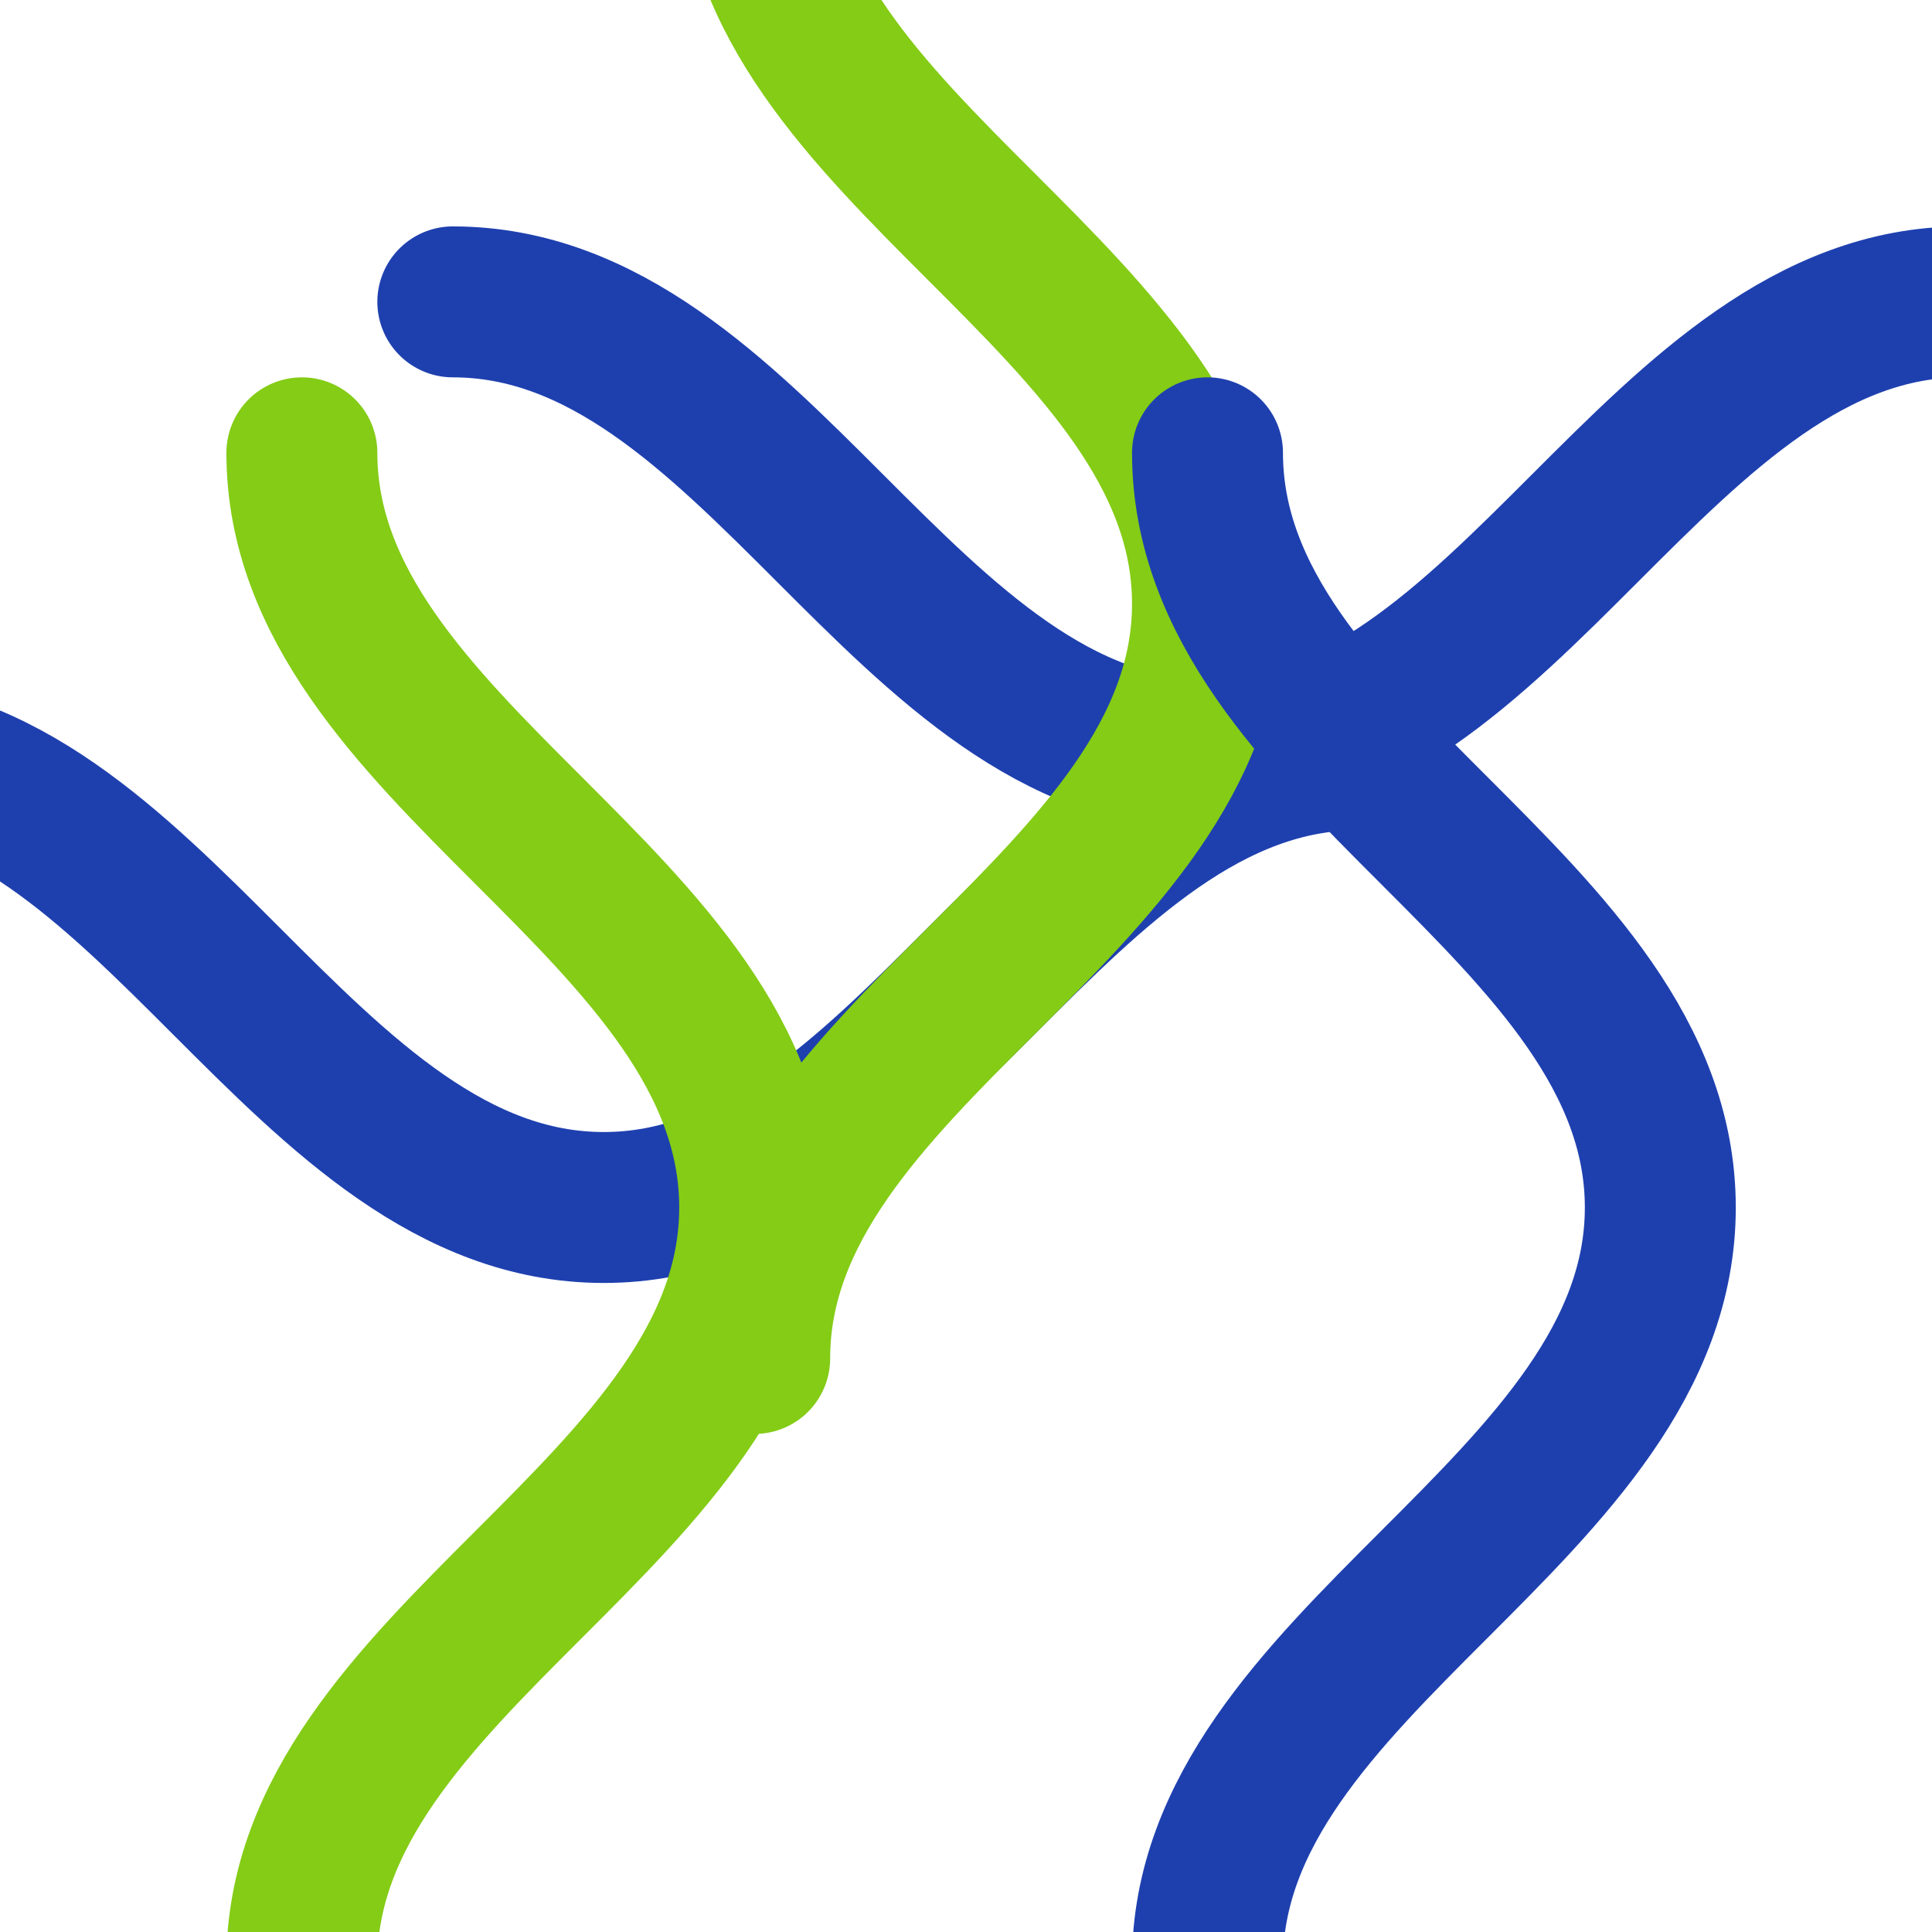
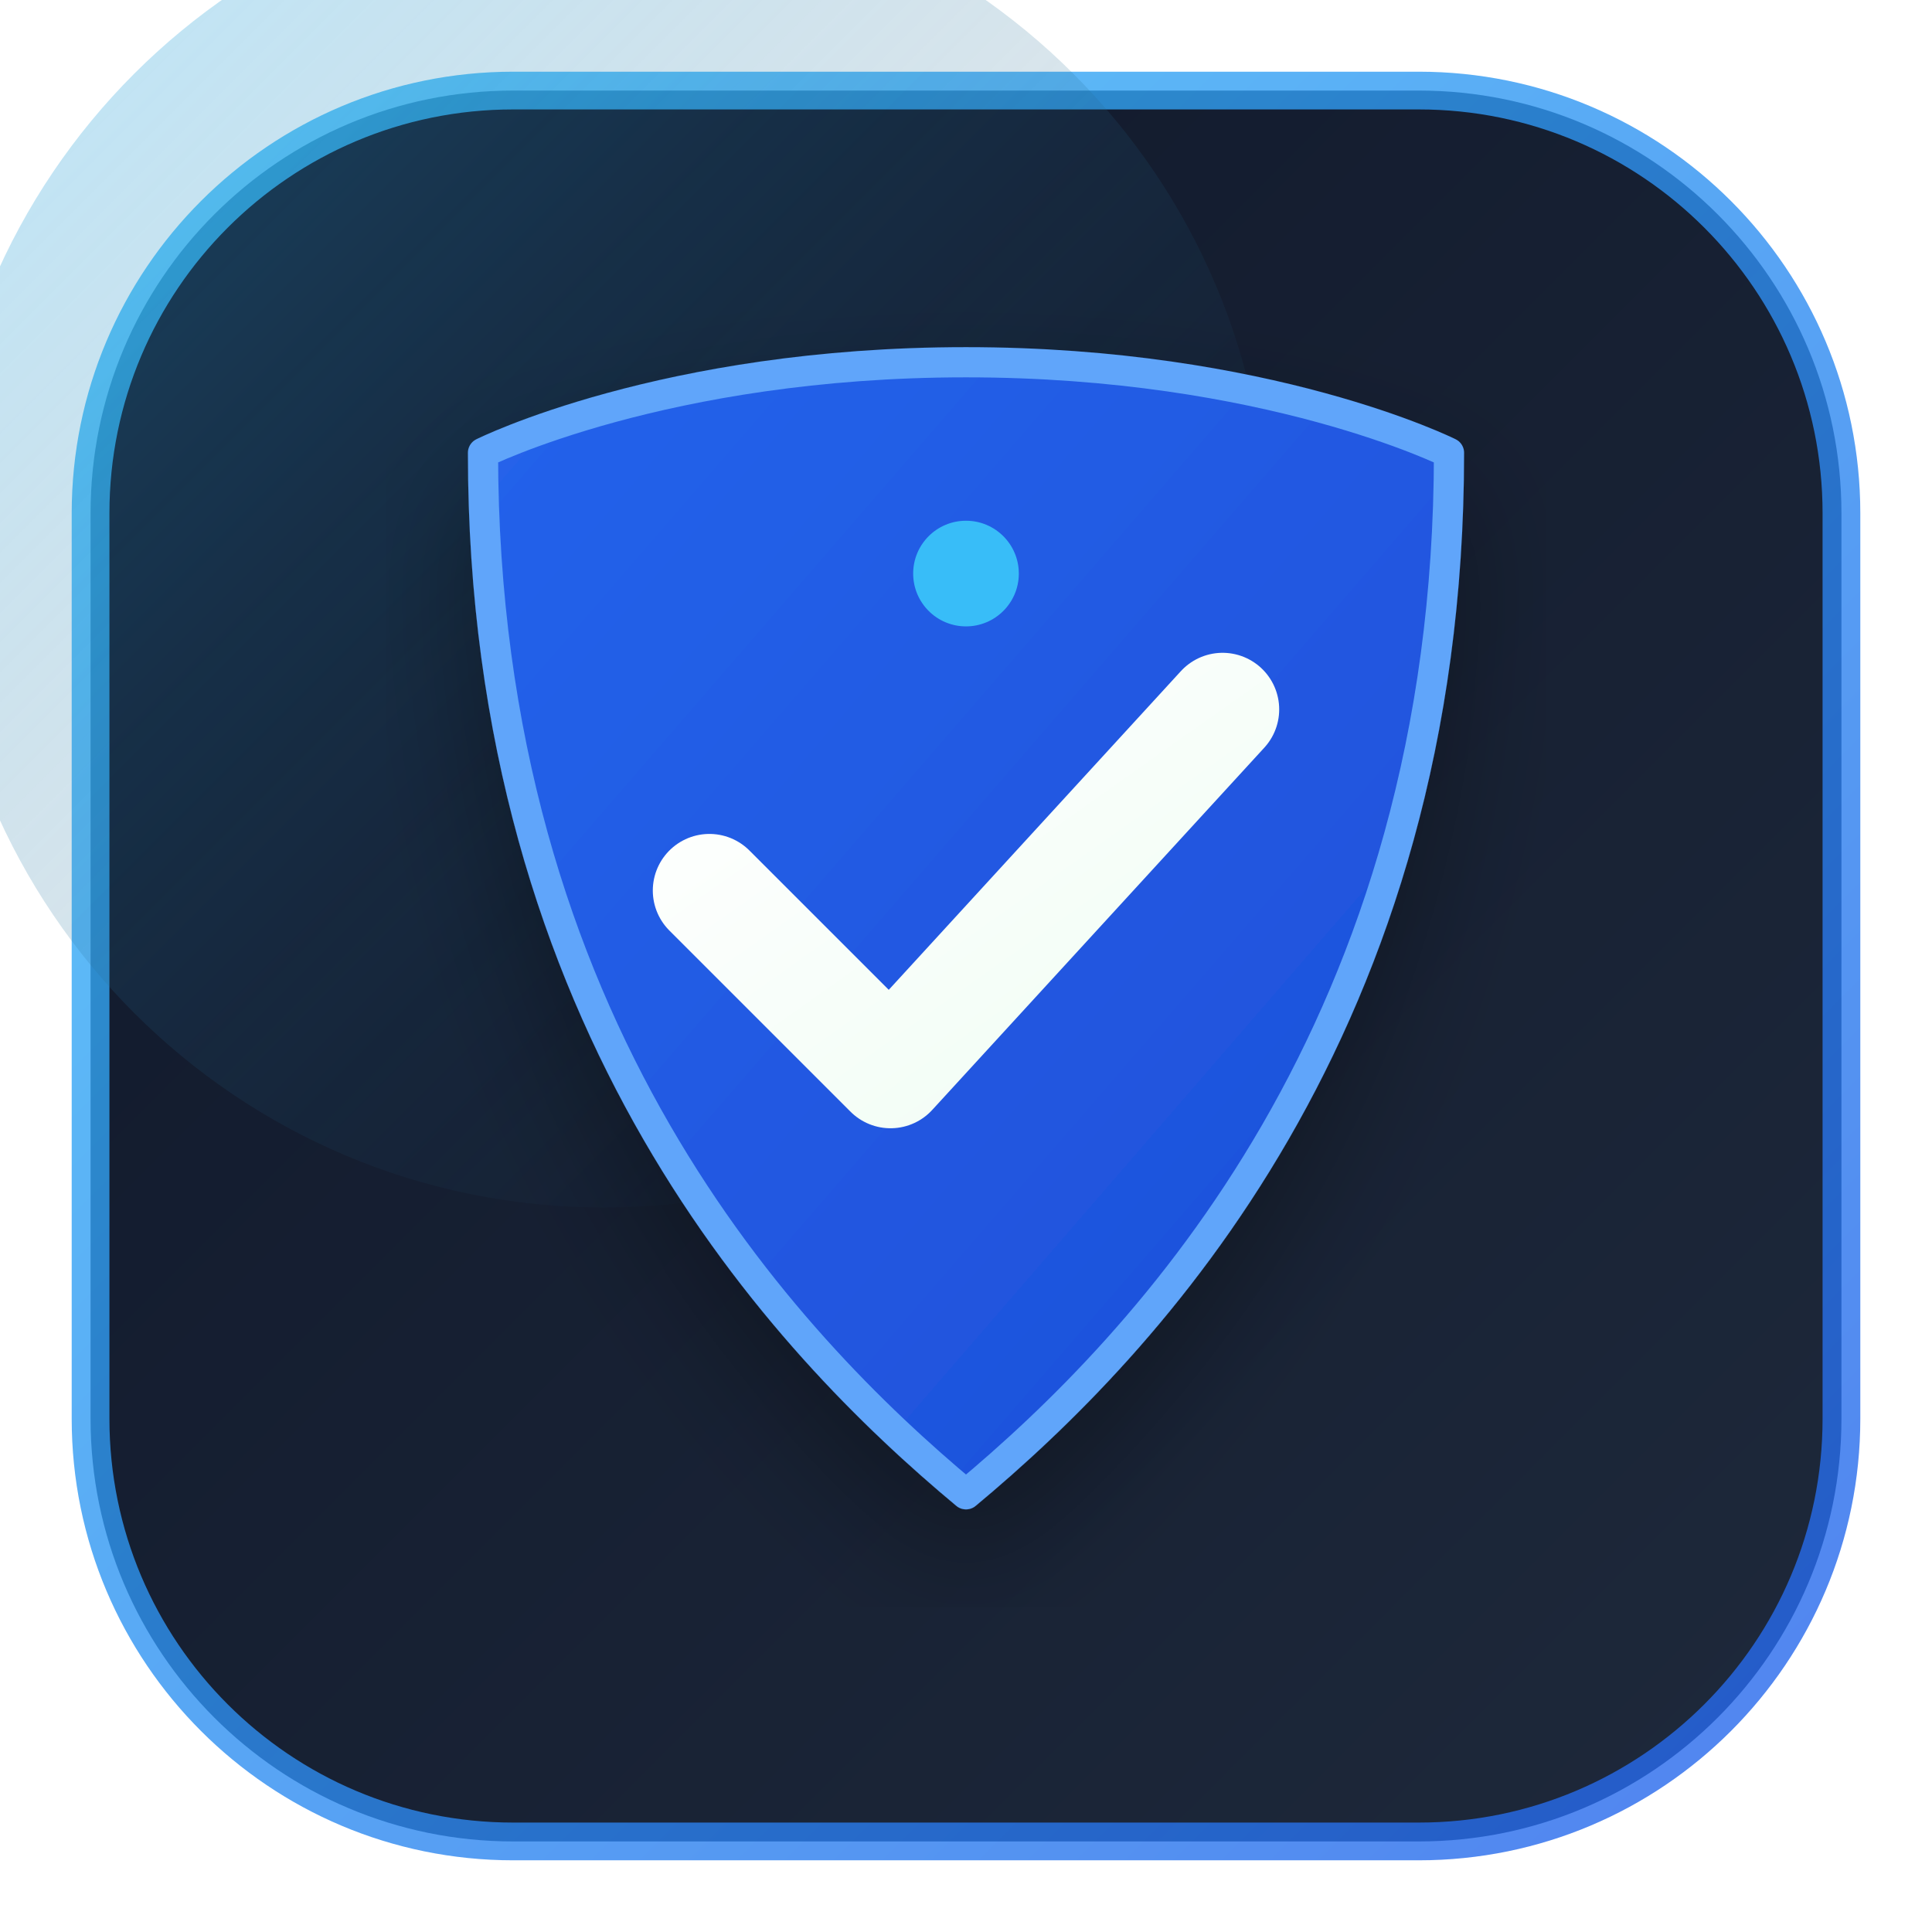
- <svg xmlns="http://www.w3.org/2000/svg" width="64" height="64" viewBox="0 0 64 64" fill="none">
-   <path d="M15 10C25 10 30 25 40 25C50 25 55 10 65 10" stroke="#1e40af" stroke-width="5" stroke-linecap="round" />
-   <path d="M-5 25C5 25 10 40 20 40C30 40 35 25 45 25" stroke="#1e40af" stroke-width="5" stroke-linecap="round" />
-   <path d="M10 15C10 25 25 30 25 40C25 50 10 55 10 65" stroke="#84cc16" stroke-width="5" stroke-linecap="round" />
-   <path d="M25 -5C25 5 40 10 40 20C40 30 25 35 25 45" stroke="#84cc16" stroke-width="5" stroke-linecap="round" />
-   <path d="M40 15C40 25 55 30 55 40C55 50 40 55 40 65" stroke="#1e40af" stroke-width="5" stroke-linecap="round" />
+ <svg xmlns="http://www.w3.org/2000/svg" viewBox="0 0 128 128" width="128" height="128" fill="none">
+   <defs>
+     <linearGradient id="ap_bg" x1="0%" y1="0%" x2="100%" y2="100%">
+       <stop offset="0%" stop-color="#0f172a" />
+       <stop offset="100%" stop-color="#1e293b" />
+     </linearGradient>
+     <linearGradient id="ap_accent" x1="0%" y1="0%" x2="100%" y2="100%">
+       <stop offset="0%" stop-color="#38bdf8" />
+       <stop offset="100%" stop-color="#2563eb" />
+     </linearGradient>
+     <linearGradient id="ap_shield" x1="0%" y1="0%" x2="100%" y2="100%">
+       <stop offset="0%" stop-color="#2563eb" />
+       <stop offset="100%" stop-color="#1d4ed8" />
+     </linearGradient>
+     <linearGradient id="ap_check" x1="0%" y1="0%" x2="100%" y2="100%">
+       <stop offset="0%" stop-color="#ffffff" />
+       <stop offset="100%" stop-color="#f0fdf4" />
+     </linearGradient>
+     <linearGradient id="ap_glow" x1="0%" y1="0%" x2="100%" y2="100%">
+       <stop offset="0%" stop-color="#38bdf8" stop-opacity="0.35" />
+       <stop offset="100%" stop-color="#0f172a" stop-opacity="0" />
+     </linearGradient>
+     <filter id="ap_shadow" x="-10%" y="-10%" width="120%" height="120%">
+       <feDropShadow dx="0" dy="4" stdDeviation="4" flood-color="#000000" flood-opacity="0.3" />
+     </filter>
+   </defs>
+   <rect x="6" y="6" width="116" height="116" rx="28" fill="url(#ap_bg)" />
+   <rect x="6" y="6" width="116" height="116" rx="28" stroke="url(#ap_accent)" stroke-width="2.5" stroke-opacity="0.8" />
+   <circle cx="40" cy="36" r="44" fill="url(#ap_glow)" />
+   <g filter="url(#ap_shadow)">
+     <path d="M64 24 C84 24 96 30 96 30 C96 68 76 89 64 99 C52 89 32 68 32 30 C32 30 44 24 64 24 Z" fill="url(#ap_shield)" stroke="#60a5fa" stroke-width="2" stroke-linejoin="round" />
+     <path d="M47 59 L59 71 L81 47" stroke="url(#ap_check)" stroke-width="7.5" stroke-linecap="round" stroke-linejoin="round" />
+     <circle cx="64" cy="38" r="3.5" fill="#38bdf8" />
+   </g>
</svg>
